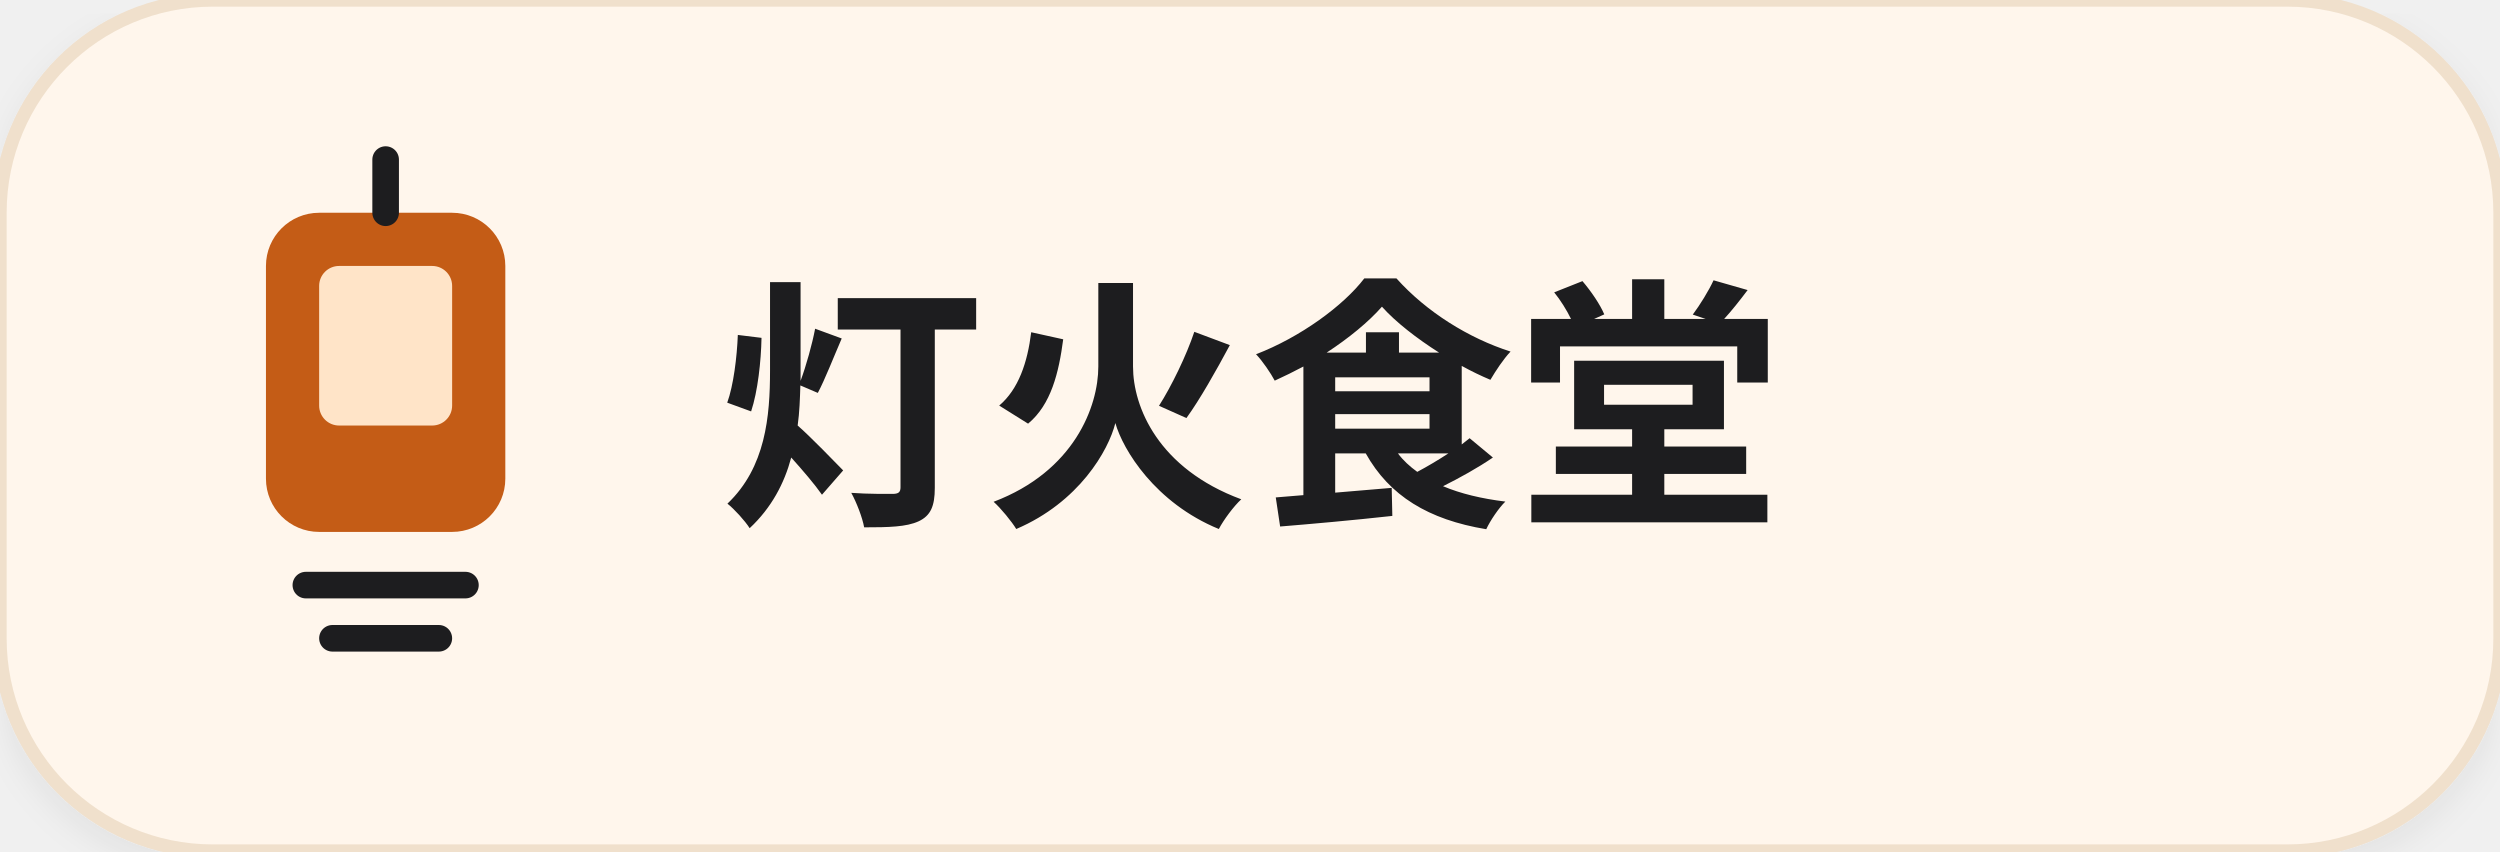
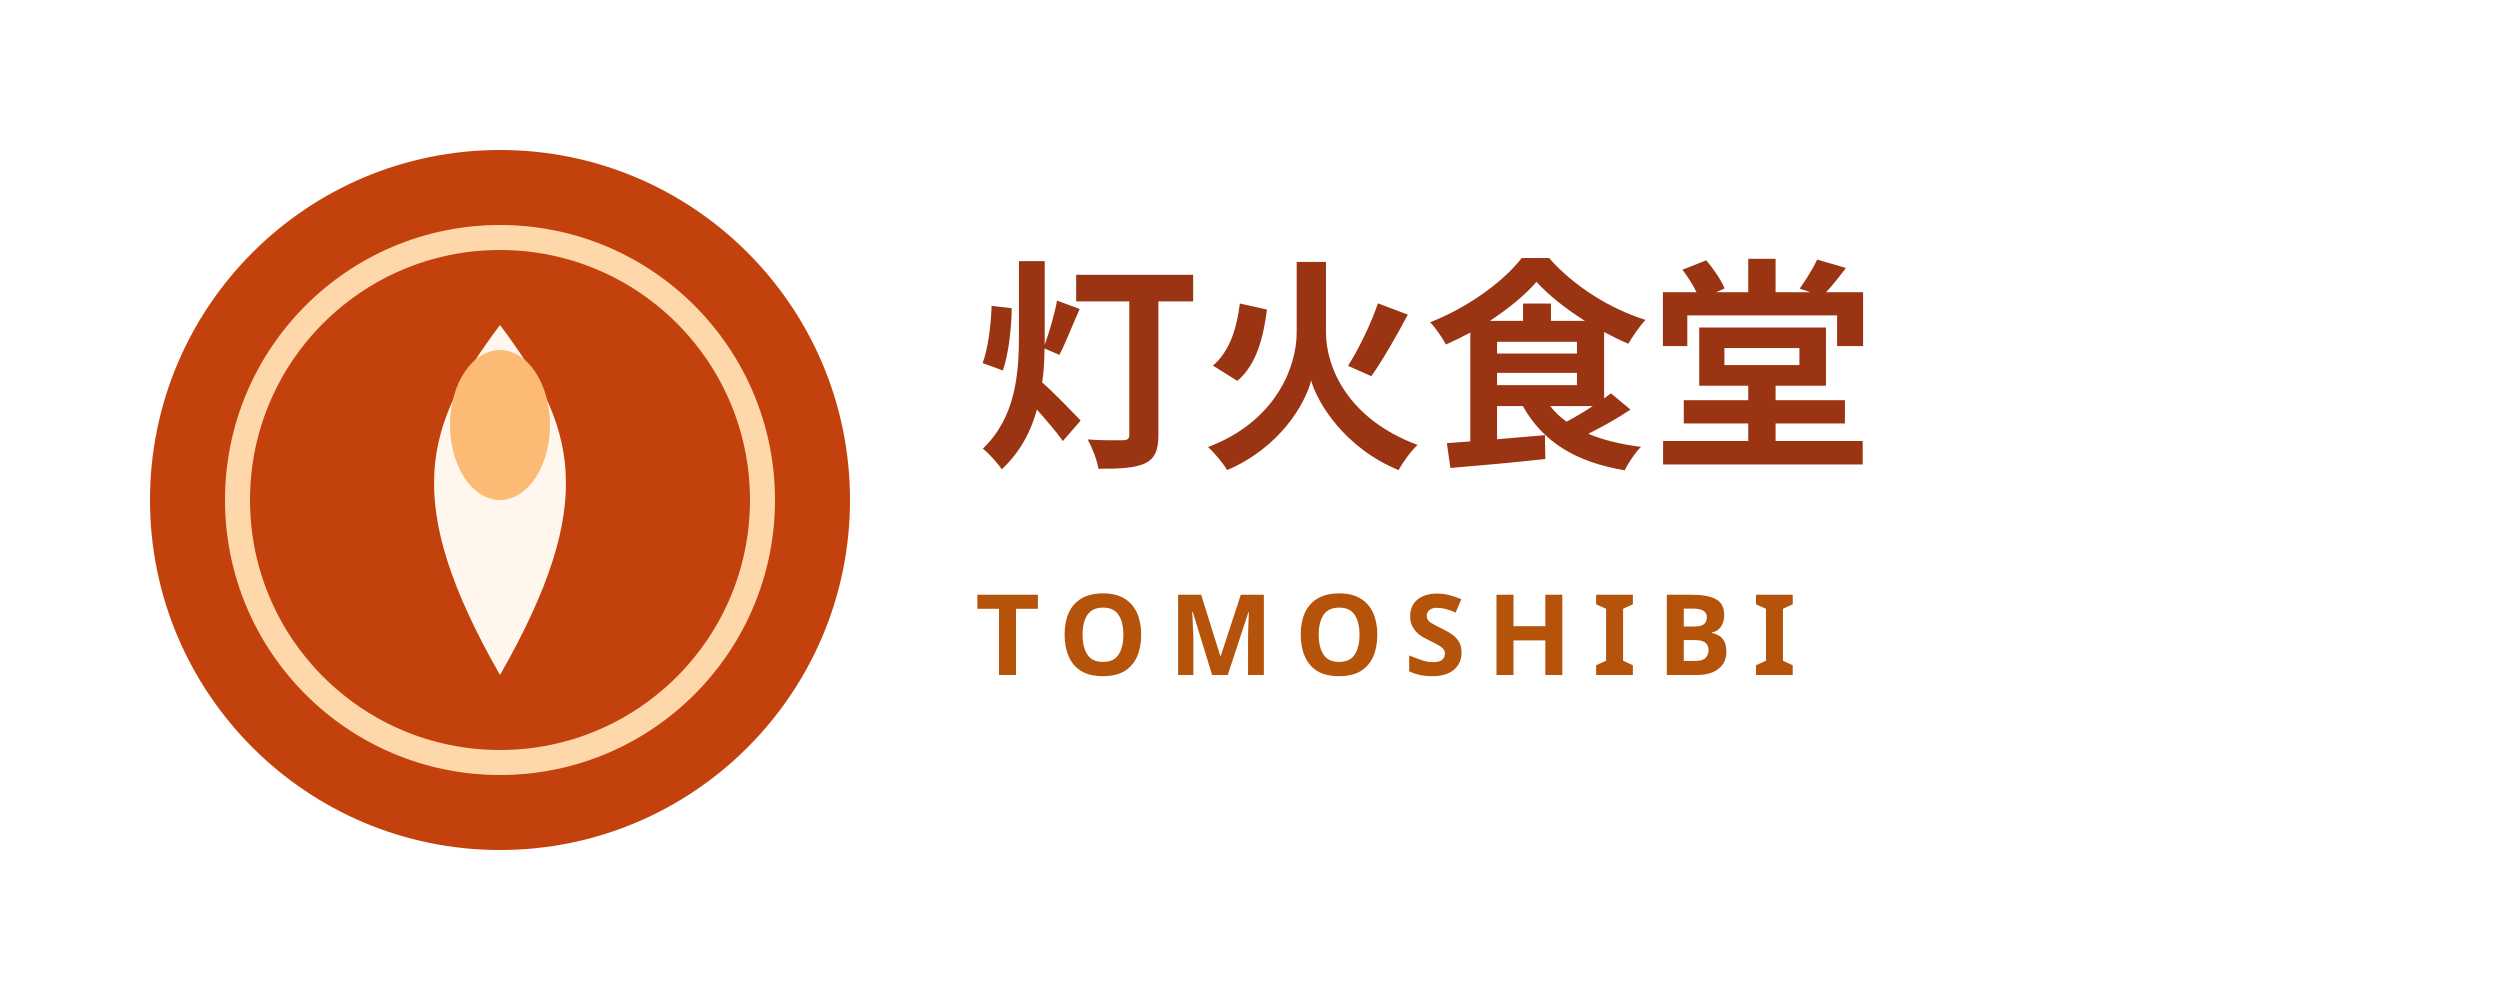
- <svg xmlns="http://www.w3.org/2000/svg" viewBox="0 0 188 64" role="img" aria-label="灯火食堂">
-   <defs>
-     <filter id="s" x="-8%" y="-20%" width="116%" height="140%">
-       <feDropShadow dx="0" dy="1" stdDeviation="1.2" flood-color="#000000" flood-opacity="0.06" />
-     </filter>
-   </defs>
-   <rect width="188" height="64" rx="16" fill="#FFF6EC" stroke="#F0E0CC" filter="url(#s)" />
-   <rect x="20" y="16" width="18" height="24" rx="4" fill="#C45C16" />
-   <rect x="24" y="20" width="10" height="12" rx="1.5" fill="#FFE4C8" />
-   <path d="M29 12v4M23 44h12M25 48h8" stroke="#1D1D1F" stroke-width="2" stroke-linecap="round" />
-   <text x="54" y="38" font-family="'Hiragino Mincho ProN', serif" font-size="20" font-weight="600" fill="#1D1D1F">灯火食堂</text>
+ <svg xmlns="http://www.w3.org/2000/svg" viewBox="0 0 200 80" role="img" aria-label="灯火食堂">
+   <rect width="200" height="80" fill="#fff" />
+   <circle cx="40" cy="40" r="28" fill="#C2410C" />
+   <circle cx="40" cy="40" r="21" fill="none" stroke="#FED7AA" stroke-width="2" />
+   <path d="M40 26c6 8 8 14 0 28-8-14-6-20 0-28z" fill="#FFF7ED" />
+   <ellipse cx="40" cy="34" rx="4" ry="6" fill="#FDBA74" />
+   <text x="78" y="36" font-family="'Hiragino Sans','Noto Sans JP',sans-serif" font-size="18" font-weight="800" fill="#9A3412">灯火食堂</text>
+   <text x="78" y="54" font-family="'Hiragino Sans','Noto Sans JP',sans-serif" font-size="9" font-weight="600" letter-spacing="0.18em" fill="#B45309">TOMOSHIBI</text>
</svg>
